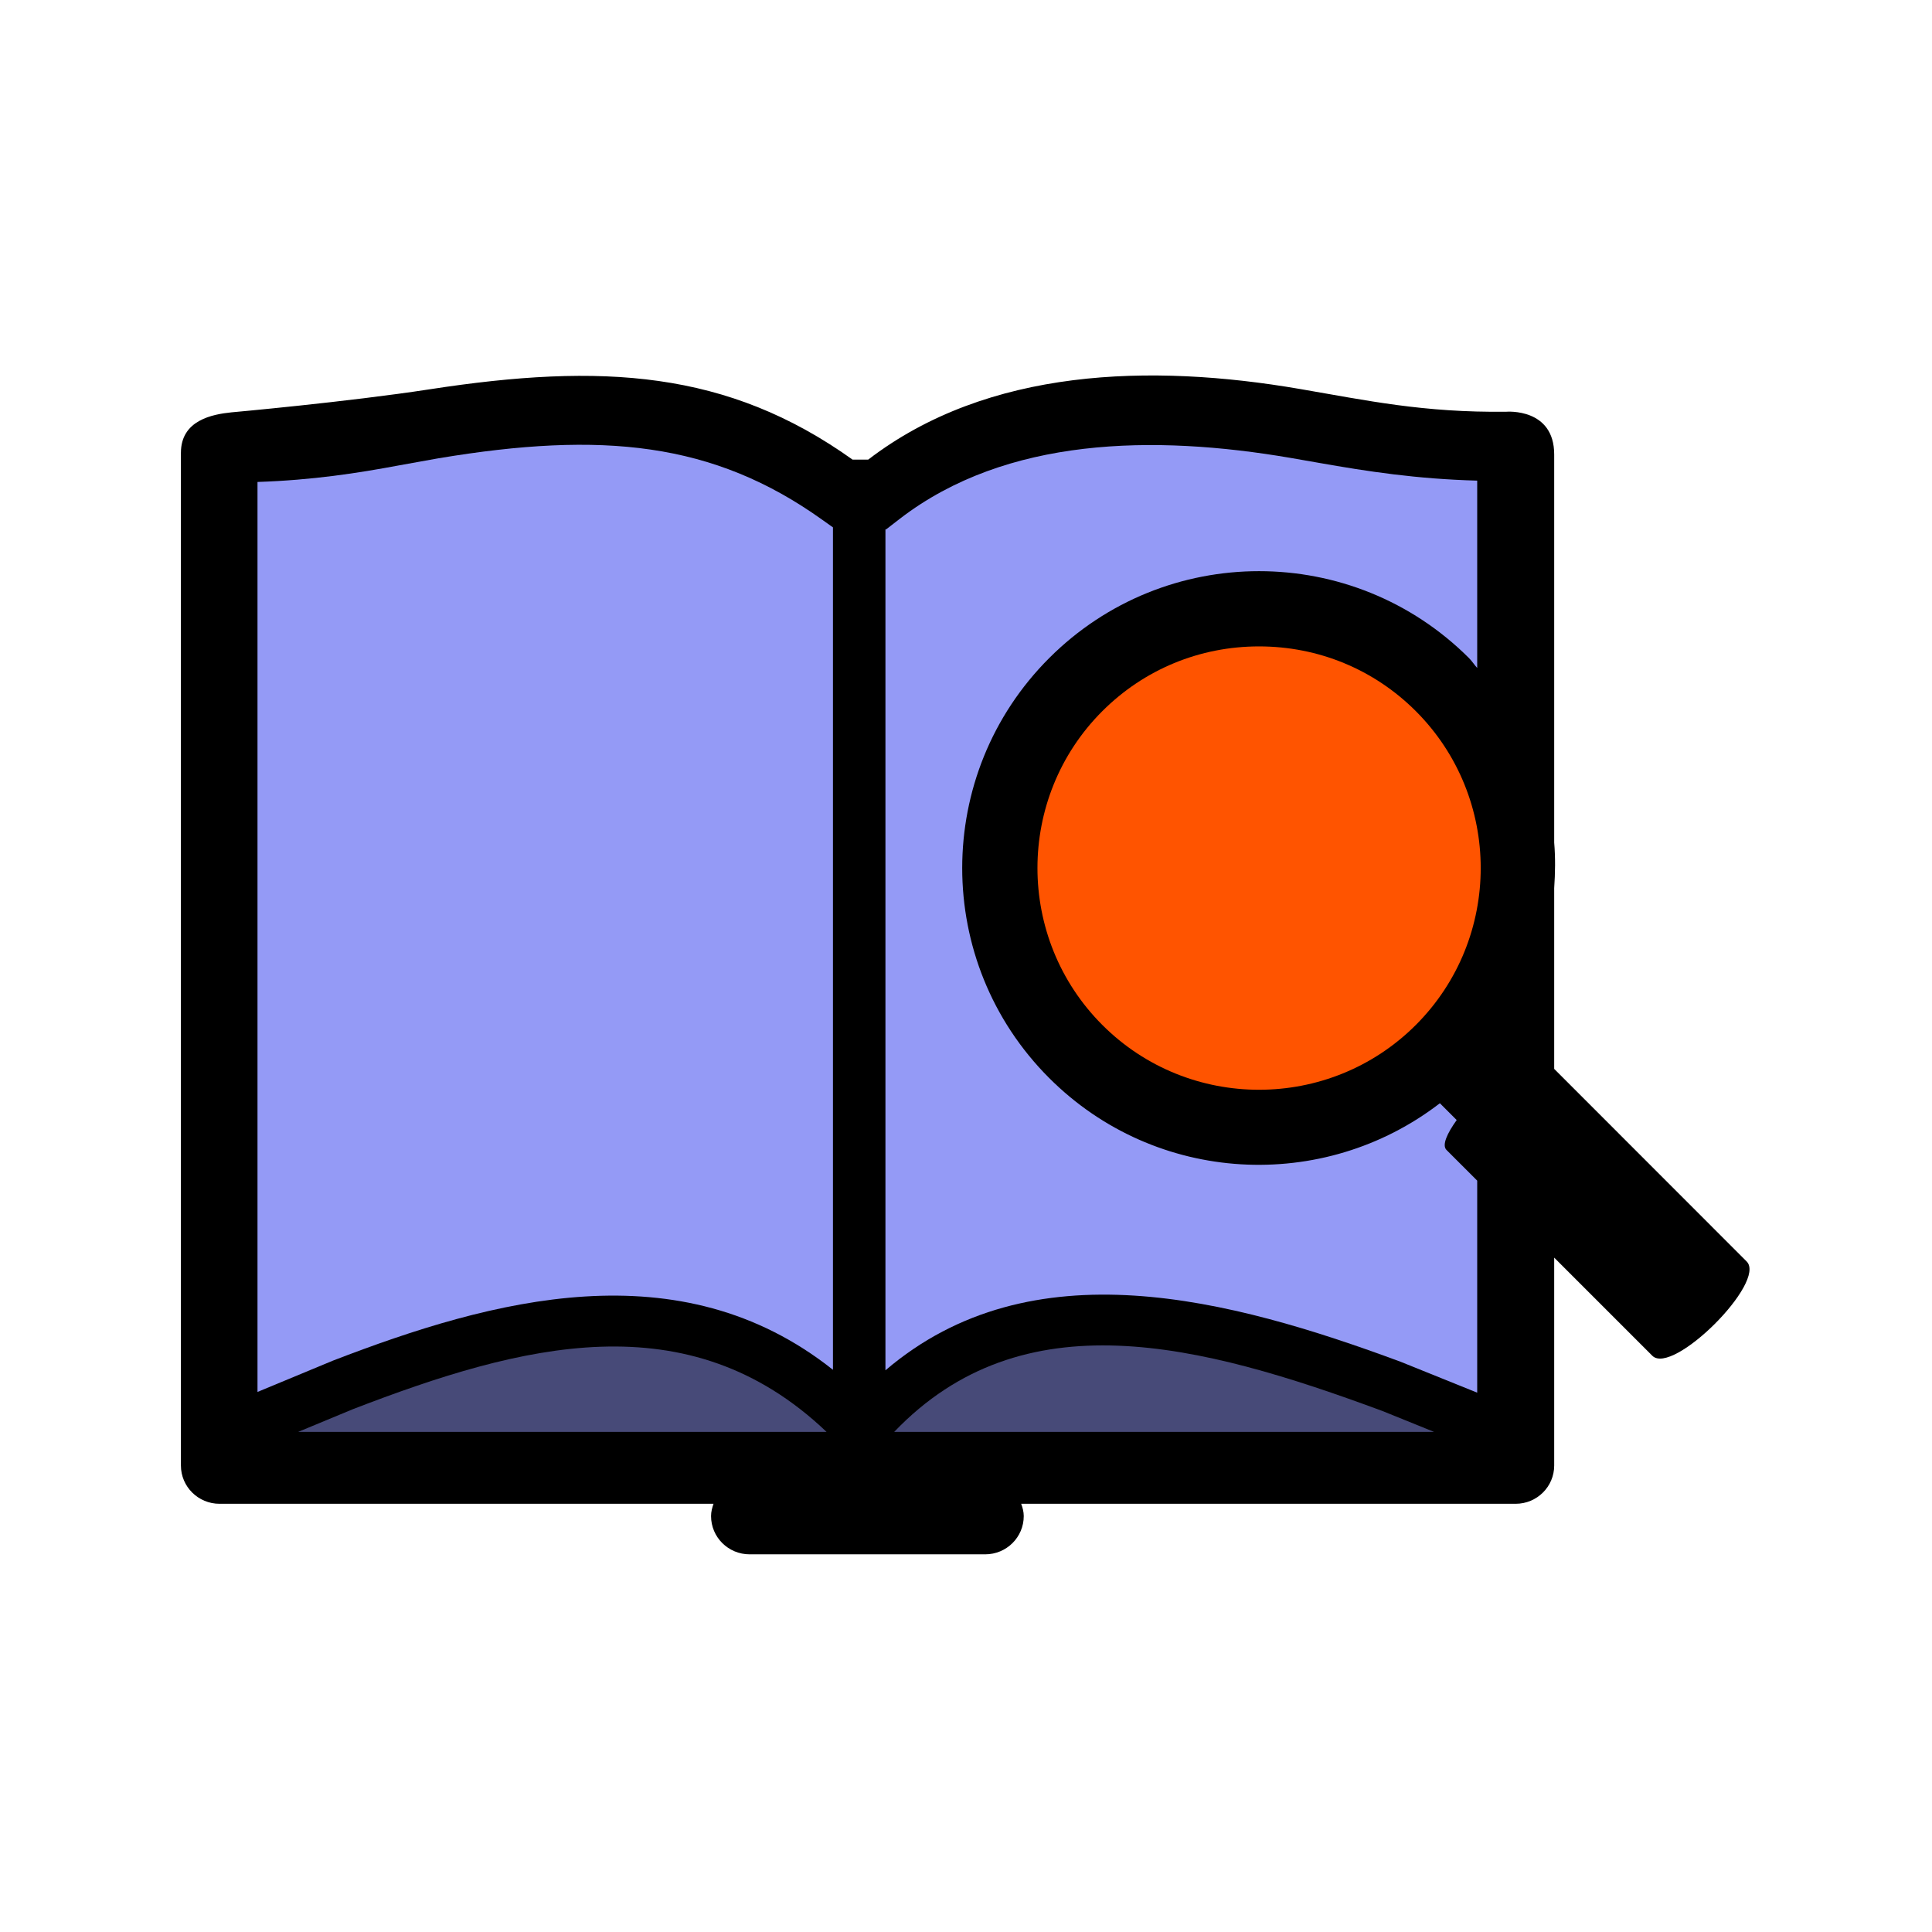
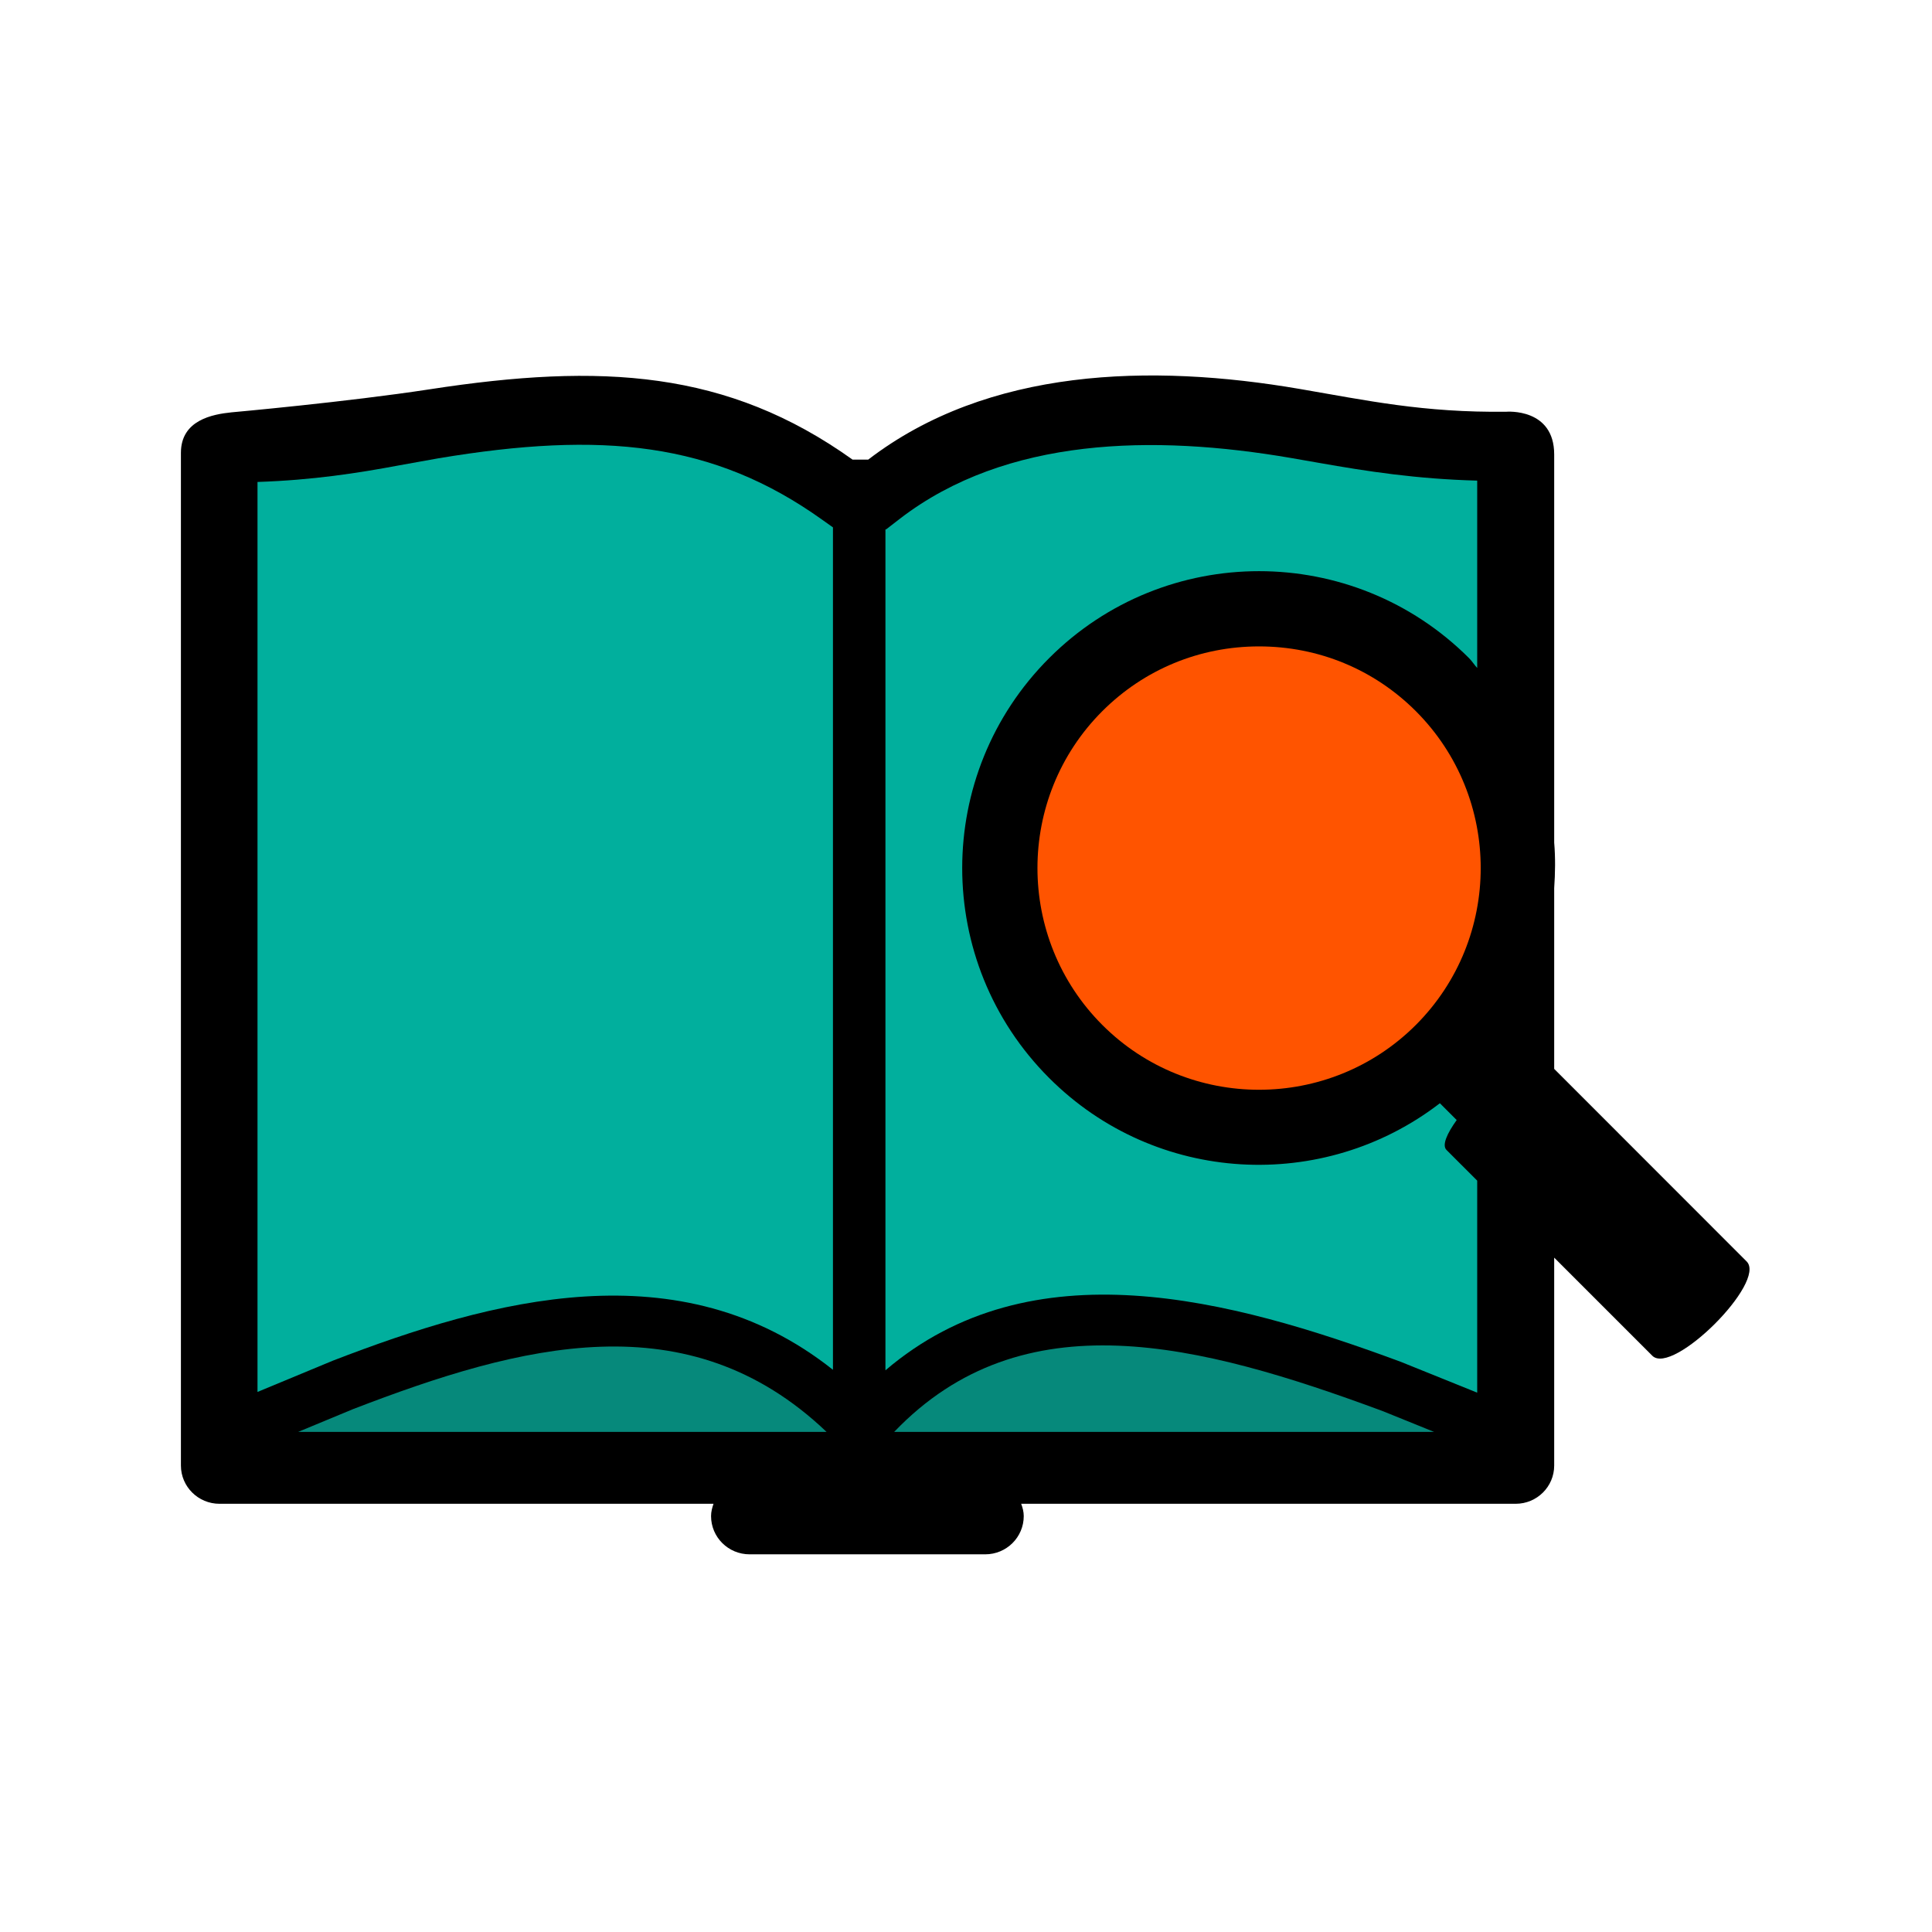
<svg xmlns="http://www.w3.org/2000/svg" width="800px" height="800px" viewBox="0 0 1024 1024" class="icon" version="1.1">
  <path d="M925.748 668.584s-77.841-77.894-101.995-102.049v-95.8c0.546-8.068 0.682-16.112 0-24.151V240.883c0-24.778-25.267-22.658-25.32-22.658-44.122 0.543-73.955-5.978-109.494-12.063-79.062-13.585-165.298-11.248-228.764 37.439h-8.313c-66.296-47.385-133.022-51.297-224.039-37.278-43.849 6.738-105.145 12.227-105.145 12.227-9.996 1.032-26.789 4.076-26.789 21.464v536.754c0 11.195 9.183 20.271 20.432 20.271h261.858c-0.706 2.064-1.304 4.182-1.304 6.518 0 11.195 9.131 20.268 20.432 20.268H522.174c11.304 0 20.432-9.073 20.432-20.268 0-2.337-0.598-4.454-1.358-6.518H803.323c11.301 0 20.43-9.076 20.43-20.271V666.573c26.411 26.408 52.003 52.001 52.003 52.001 10.814 10.761 60.86-39.123 49.992-49.99z" fill="#000000" />
-   <path d="M157.999 758.948l29.07-12.063c89.223-34.395 177.631-57.871 251.043 12.063H157.999z" fill="#474a78" />
-   <path d="M441.482 726.019c-81.291-64.554-180.566-37.439-265.062-4.836 0 0-20.051 8.313-39.94 16.574V255.448c29.29-0.979 53.036-4.674 75.095-8.805l20.866-3.747c86.672-14.453 145.628-8.642 203.227 32.495l5.815 4.128v446.5z" fill="#949af6" />
+   <path d="M157.999 758.948l29.07-12.063c89.223-34.395 177.631-57.871 251.043 12.063H157.999z" fill="#06897B" />
+   <path d="M441.482 726.019c-81.291-64.554-180.566-37.439-265.062-4.836 0 0-20.051 8.313-39.94 16.574V255.448c29.29-0.979 53.036-4.674 75.095-8.805l20.866-3.747c86.672-14.453 145.628-8.642 203.227 32.495l5.815 4.128v446.5z" fill="#01AF9D" />
  <path d="M750.452 543.224c-45.808 45.808-120.414 45.861-166.222 0-45.808-45.861-45.808-120.469 0-166.277 22.168-22.168 51.675-34.34 83.083-34.34 31.463 0 60.967 12.172 83.138 34.34 45.808 45.863 45.808 120.416 0 166.277z" fill="#ff5400" />
-   <path d="M473.922 758.948c68.196-71.237 161.875-46.948 258.817-11.084l27.385 11.084H473.922z" fill="#474a78" />
-   <path d="M742.408 721.782c-90.581-33.527-195.673-61.566-273.105 4.51V280.607h0.326l7.445-5.761c56.35-43.254 134.325-44.612 207.138-32.114l14.617 2.554c26.138 4.619 52.004 8.585 84.118 9.457v99.303c-1.549-1.683-2.718-3.614-4.348-5.244-61.458-61.401-161.06-61.458-222.515 0-61.458 61.458-61.458 161.113 0 222.571 56.567 56.567 145.355 60.915 207.083 13.368l8.911 8.911c-5.16 7.172-7.879 13.313-5.434 15.814 1.087 1.085 7.389 7.389 16.303 16.3v112.373c-20.106-8.099-40.539-16.356-40.539-16.356z" fill="#949af6" />
+   <path d="M473.922 758.948c68.196-71.237 161.875-46.948 258.817-11.084l27.385 11.084H473.922z" fill="#06897B" />
+   <path d="M742.408 721.782c-90.581-33.527-195.673-61.566-273.105 4.51V280.607h0.326l7.445-5.761c56.35-43.254 134.325-44.612 207.138-32.114l14.617 2.554c26.138 4.619 52.004 8.585 84.118 9.457v99.303c-1.549-1.683-2.718-3.614-4.348-5.244-61.458-61.401-161.06-61.458-222.515 0-61.458 61.458-61.458 161.113 0 222.571 56.567 56.567 145.355 60.915 207.083 13.368l8.911 8.911c-5.16 7.172-7.879 13.313-5.434 15.814 1.087 1.085 7.389 7.389 16.303 16.3v112.373c-20.106-8.099-40.539-16.356-40.539-16.356z" fill="#01AF9D" />
</svg>
